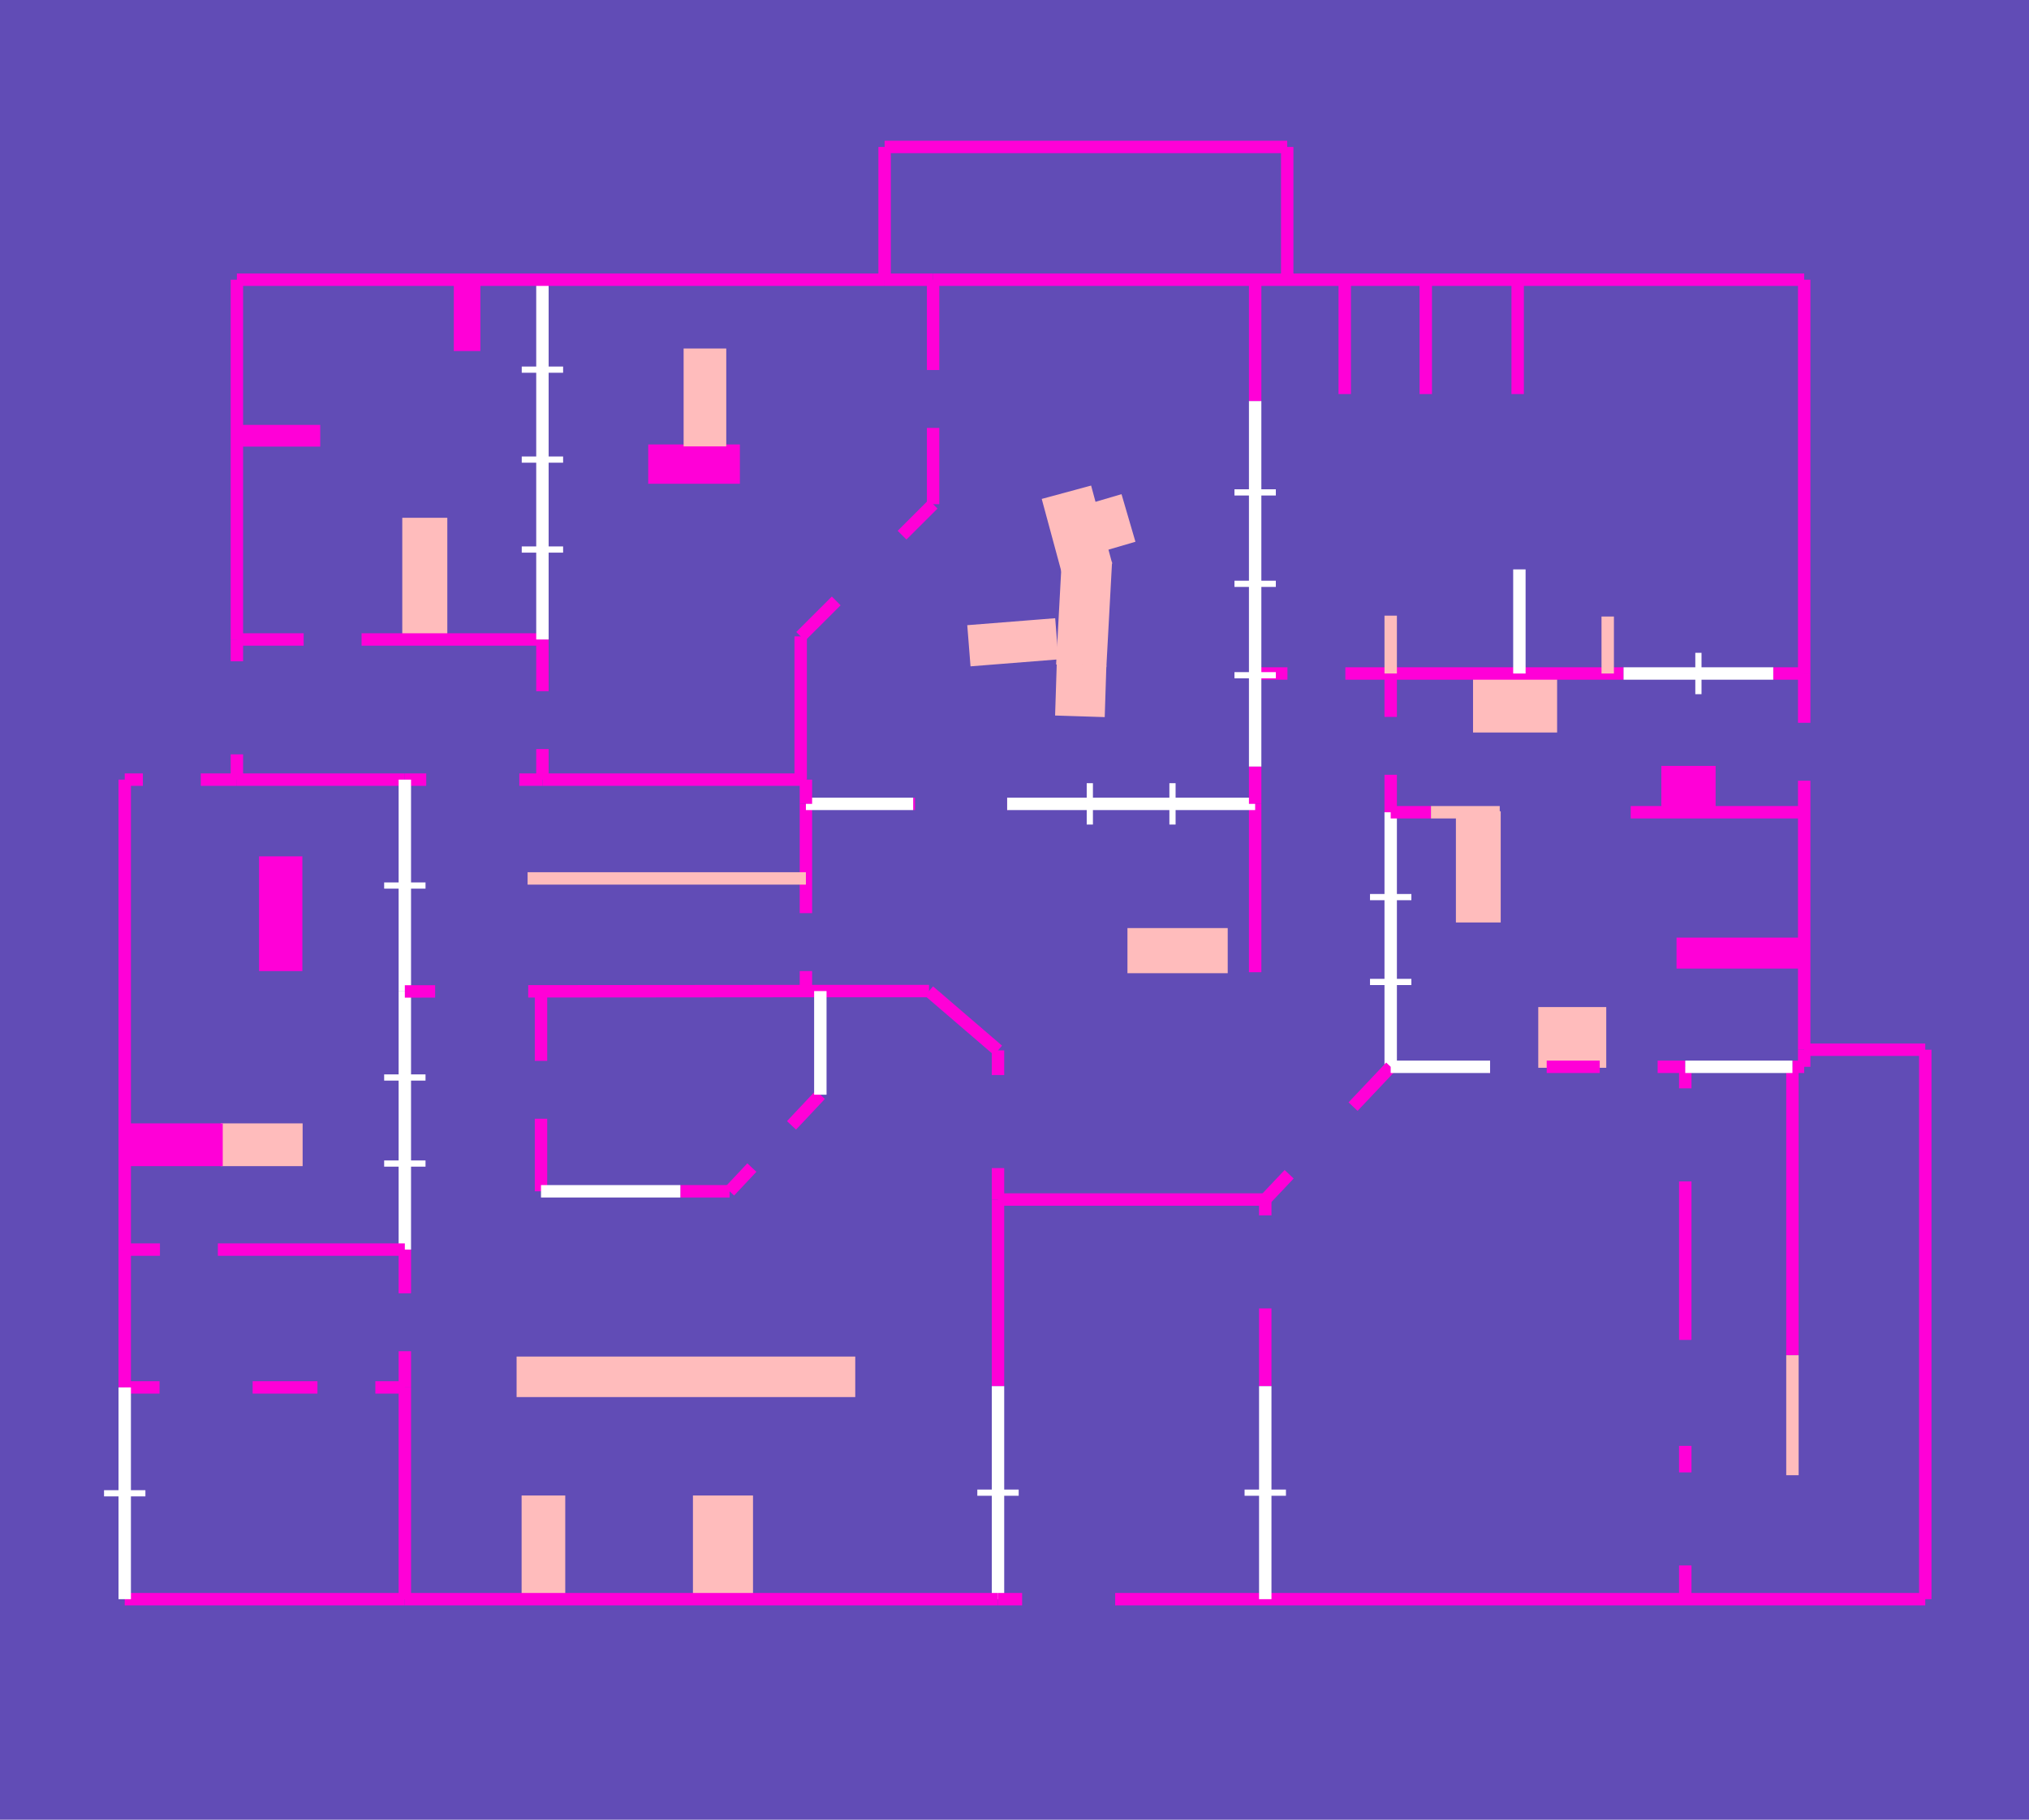
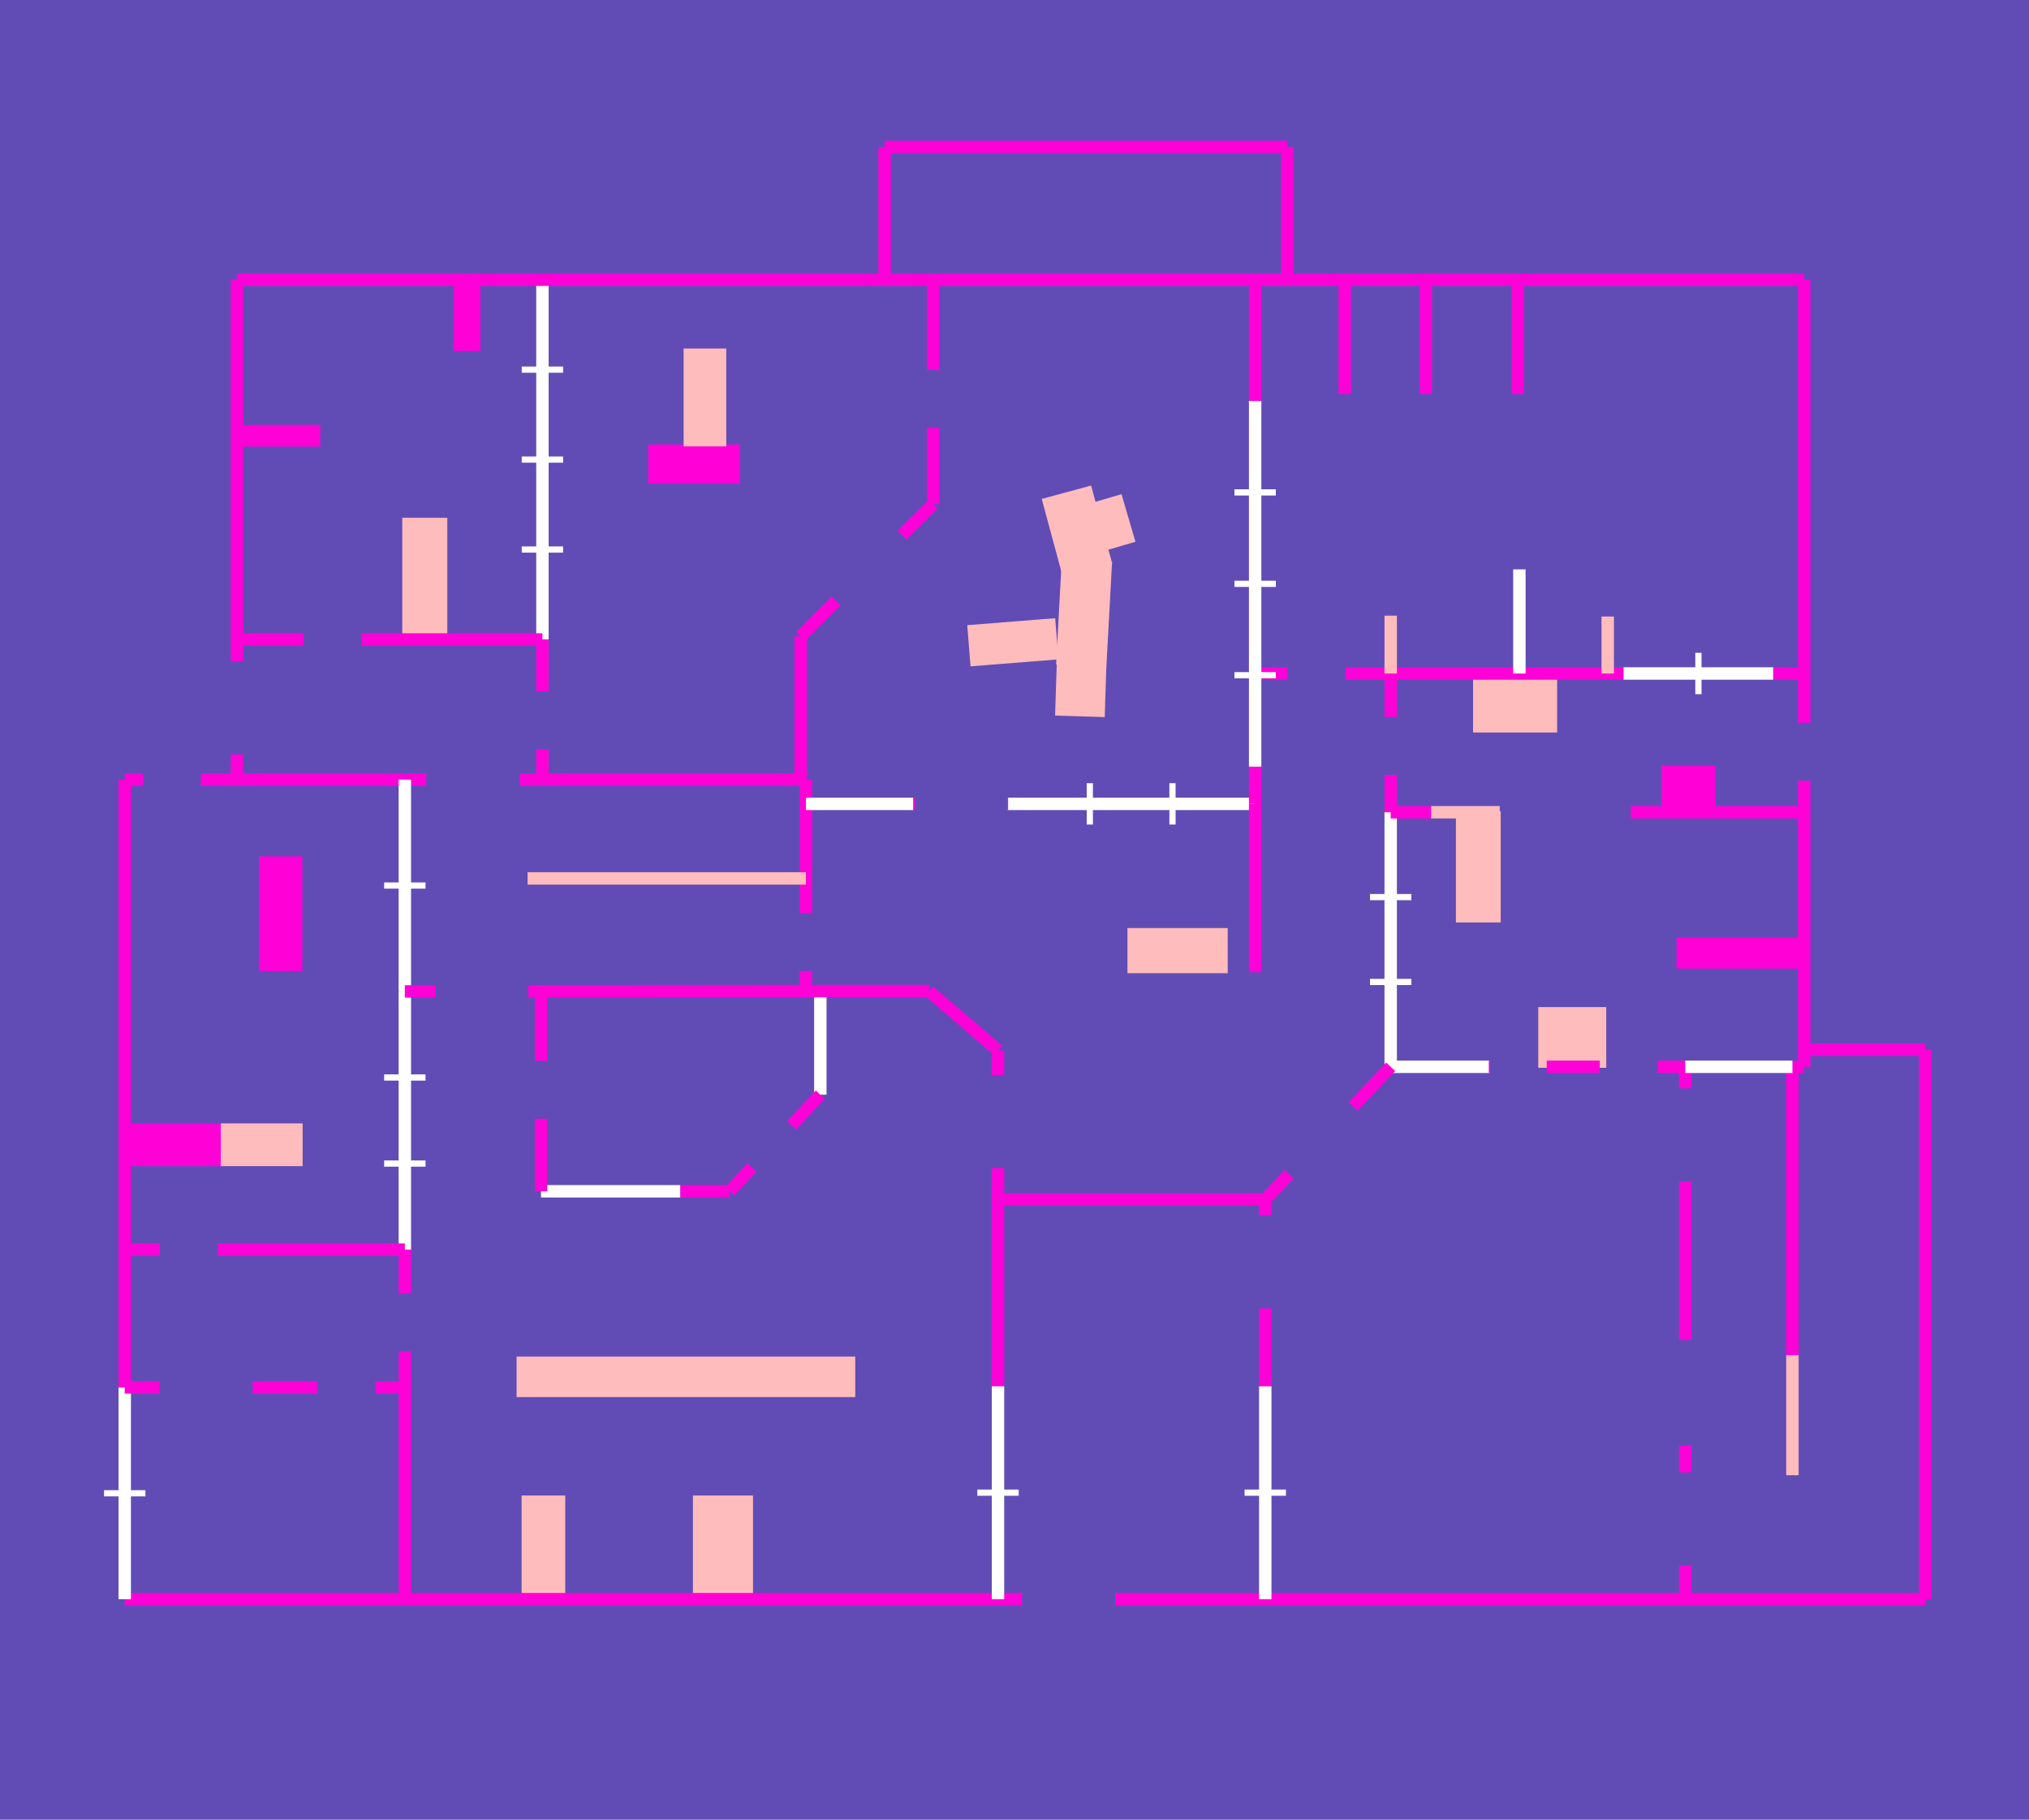
<svg xmlns="http://www.w3.org/2000/svg" viewBox="-377 -377 777 697">
  <rect fill="#614CB6" height="697" width="777" x="-377" y="-377" />
-   <path d="M27.433,103.294 L28.047,122.436 L46.298,121.851 L45.685,102.709 z" fill="#FFBCBC" stroke="#FFBCBC" stroke-width="0.75" transform="scale(1, -1)" />
-   <path d="M-160.915,-196.204 L-176.877,-196.204 L-176.877,-235.539 L-160.915,-235.539 z" fill="#FFBCBC" stroke="#FFBCBC" stroke-width="0.75" transform="scale(1, -1)" />
-   <path d="M-89.014,-196.204 L-111.264,-196.204 L-111.264,-235.539 L-89.014,-235.539 z" fill="#FFBCBC" stroke="#FFBCBC" stroke-width="0.75" transform="scale(1, -1)" />
-   <path d="M55.131,21.139 L92.773,21.139 L92.773,4.603 L55.131,4.603 z" fill="#FFBCBC" stroke="#FFBCBC" stroke-width="0.75" transform="scale(1, -1)" />
-   <path d="M-193.416,269.863 L-202.838,269.863 L-202.838,242.925 L-193.416,242.925 z" fill="#FF00D7" stroke="#FF00D7" stroke-width="0.75" transform="scale(1, -1)" />
-   <path d="M265.394,17.485 L313.915,17.485 L313.915,6.38 L265.394,6.38 z" fill="#FF00D7" stroke="#FF00D7" stroke-width="0.75" transform="scale(1, -1)" />
-   <path d="M-261.587,5.419 L-277.423,5.419 L-277.423,48.611 L-261.587,48.611 z" fill="#FF00D7" stroke="#FF00D7" stroke-width="0.75" transform="scale(1, -1)" />
  <path d="M237.735,-9.118 L212.451,-9.118 L212.451,-31.624 L237.735,-31.624 z" fill="#FFBCBC" stroke="#FFBCBC" stroke-width="0.75" transform="scale(1, -1)" />
-   <path d="M259.569,65.878 L279.616,65.878 L279.616,83.256 L259.569,83.256 z" fill="#FF00D7" stroke="#FF00D7" stroke-width="0.75" transform="scale(1, -1)" />
+   <path d="M-329.237,-69.298 L-292.08,-69.298 L-292.08,-53.668 L-329.237,-53.668 z" fill="#FF00D7" stroke="#FF00D7" stroke-width="0.75" transform="scale(1, -1)" />
  <path d="M-222.576,132.058 L-206.076,132.058 L-206.076,178.293 L-222.576,178.293 z" fill="#FFBCBC" stroke="#FFBCBC" stroke-width="0.75" transform="scale(1, -1)" />
-   <path d="M180.909,24.038 L197.318,24.038 L197.318,65.878 L180.909,65.878 z" fill="#FFBCBC" stroke="#FFBCBC" stroke-width="0.75" transform="scale(1, -1)" />
  <path d="M-4.996,122.172 L-6.187,137.188 L26.738,139.799 L27.929,124.783 z" fill="#FFBCBC" stroke="#FFBCBC" stroke-width="0.75" transform="scale(1, -1)" />
  <path d="M-286.286,206.316 L-254.744,206.316 L-254.744,213.869 L-286.286,213.869 z" fill="#FF00D7" stroke="#FF00D7" stroke-width="0.75" transform="scale(1, -1)" />
+   <path d="M57.347,169.74 L41.021,164.968 L35.905,182.47 L52.231,187.242 z" fill="#FFBCBC" stroke="#FFBCBC" stroke-width="0.75" transform="scale(1, -1)" />
+   <path d="M-128.392,206.386 L-94.039,206.386 L-94.039,192.075 L-128.392,192.075 z" fill="#FF00D7" stroke="#FF00D7" stroke-width="0.75" transform="scale(1, -1)" />
+   <path d="M-89.014,-196.204 L-111.264,-196.204 L-111.264,-235.539 L-89.014,-235.539 z" fill="#FFBCBC" stroke="#FFBCBC" stroke-width="0.75" transform="scale(1, -1)" />
+   <path d="M259.569,65.878 L279.616,65.878 L279.616,83.256 L259.569,83.256 z" fill="#FF00D7" stroke="#FF00D7" stroke-width="0.75" transform="scale(1, -1)" />
+   <path d="M27.433,103.294 L28.047,122.436 L46.298,121.851 L45.685,102.709 z" fill="#FFBCBC" stroke="#FFBCBC" stroke-width="0.75" transform="scale(1, -1)" />
+   <path d="M180.909,24.038 L197.318,24.038 L197.318,65.878 L180.909,65.878 z" fill="#FFBCBC" stroke="#FFBCBC" stroke-width="0.75" transform="scale(1, -1)" />
+   <path d="M-178.797,-142.984 L-49.859,-142.984 L-49.859,-157.753 L-178.797,-157.753 z" fill="#FFBCBC" stroke="#FFBCBC" stroke-width="0.75" transform="scale(1, -1)" />
+   <path d="M218.917,119.027 L187.47,119.027 L187.47,96.802 L218.917,96.802 z" fill="#FFBCBC" stroke="#FFBCBC" stroke-width="0.75" transform="scale(1, -1)" />
+   <path d="M-160.915,-196.204 L-176.877,-196.204 L-176.877,-235.539 L-160.915,-235.539 z" fill="#FFBCBC" stroke="#FFBCBC" stroke-width="0.75" transform="scale(1, -1)" />
+   <path d="M22.388,185.631 L40.575,190.551 L48.464,161.39 L30.277,156.47 z" fill="#FFBCBC" stroke="#FFBCBC" stroke-width="0.75" transform="scale(1, -1)" />
+   <path d="M-99.254,206.386 L-114.834,206.386 L-114.834,243.13 L-99.254,243.13 z" fill="#FFBCBC" stroke="#FFBCBC" stroke-width="0.75" transform="scale(1, -1)" />
+   <path d="M265.394,17.485 L313.915,17.485 L313.915,6.38 L265.394,6.38 z" fill="#FF00D7" stroke="#FF00D7" stroke-width="0.75" transform="scale(1, -1)" />
+   <path d="M-193.416,269.863 L-202.838,269.863 L-202.838,242.925 L-193.416,242.925 z" fill="#FF00D7" stroke="#FF00D7" stroke-width="0.75" transform="scale(1, -1)" />
+   <path d="M48.464,161.39 L46.319,121.838 L27.826,122.841 L29.971,162.393 z" fill="#FFBCBC" stroke="#FFBCBC" stroke-width="0.75" transform="scale(1, -1)" />
+   <path d="M55.131,21.139 L92.773,21.139 L92.773,4.603 L55.131,4.603 z" fill="#FFBCBC" stroke="#FFBCBC" stroke-width="0.75" transform="scale(1, -1)" />
+   <path d="M-261.587,5.419 L-277.423,5.419 L-277.423,48.611 L-261.587,48.611 z" fill="#FF00D7" stroke="#FF00D7" stroke-width="0.75" transform="scale(1, -1)" />
  <path d="M-292.08,-53.668 L-261.484,-53.668 L-261.484,-69.298 L-292.08,-69.298 z" fill="#FFBCBC" stroke="#FFBCBC" stroke-width="0.75" transform="scale(1, -1)" />
-   <path d="M-329.237,-69.298 L-292.08,-69.298 L-292.08,-53.668 L-329.237,-53.668 z" fill="#FF00D7" stroke="#FF00D7" stroke-width="0.75" transform="scale(1, -1)" />
-   <path d="M218.917,119.027 L187.47,119.027 L187.47,96.802 L218.917,96.802 z" fill="#FFBCBC" stroke="#FFBCBC" stroke-width="0.75" transform="scale(1, -1)" />
-   <path d="M-128.392,206.386 L-94.039,206.386 L-94.039,192.075 L-128.392,192.075 z" fill="#FF00D7" stroke="#FF00D7" stroke-width="0.75" transform="scale(1, -1)" />
-   <path d="M-178.797,-142.984 L-49.859,-142.984 L-49.859,-157.753 L-178.797,-157.753 z" fill="#FFBCBC" stroke="#FFBCBC" stroke-width="0.75" transform="scale(1, -1)" />
-   <path d="M57.347,169.74 L41.021,164.968 L35.905,182.47 L52.231,187.242 z" fill="#FFBCBC" stroke="#FFBCBC" stroke-width="0.75" transform="scale(1, -1)" />
-   <path d="M22.388,185.631 L40.575,190.551 L48.464,161.39 L30.277,156.47 z" fill="#FFBCBC" stroke="#FFBCBC" stroke-width="0.75" transform="scale(1, -1)" />
-   <path d="M48.464,161.39 L46.319,121.838 L27.826,122.841 L29.971,162.393 z" fill="#FFBCBC" stroke="#FFBCBC" stroke-width="0.75" transform="scale(1, -1)" />
-   <path d="M-99.254,206.386 L-114.834,206.386 L-114.834,243.13 L-99.254,243.13 z" fill="#FFBCBC" stroke="#FFBCBC" stroke-width="0.75" transform="scale(1, -1)" />
+   <path d="M268.367,-176.816 L268.367,-186.977 z" fill="none" stroke="#FF00D7" stroke-width="4.752" transform="scale(1, -1)" />
+   <path d="M268.367,-222.621 L268.367,-235.539 z" fill="none" stroke="#FF00D7" stroke-width="4.752" transform="scale(1, -1)" />
+   <path d="M-169.279,269.863 L-169.279,132.058 z" fill="none" stroke="#FFFFFF" stroke-width="4.752" transform="scale(1, -1)" />
+   <path d="M-177.2,235.412 L-161.359,235.412 z" fill="none" stroke="#FFFFFF" stroke-width="2.376" transform="scale(1, -1)" />
+   <path d="M-177.2,200.961 L-161.359,200.961 z" fill="none" stroke="#FFFFFF" stroke-width="2.376" transform="scale(1, -1)" />
+   <path d="M-177.2,166.51 L-161.359,166.51 z" fill="none" stroke="#FFFFFF" stroke-width="2.376" transform="scale(1, -1)" />
+   <path d="M103.656,119.027 L116.024,119.027 z" fill="none" stroke="#FF00D7" stroke-width="4.752" transform="scale(1, -1)" />
+   <path d="M138.202,119.027 L244.74,119.027 z" fill="none" stroke="#FF00D7" stroke-width="4.752" transform="scale(1, -1)" />
+   <path d="M115.932,269.863 L-19.669,269.863 z" fill="none" stroke="#FF00D7" stroke-width="4.752" transform="scale(1, -1)" />
+   <path d="M155.563,-31.624 L155.563,65.878 z" fill="none" stroke="#FFFFFF" stroke-width="4.752" transform="scale(1, -1)" />
+   <path d="M163.484,0.877 L147.643,0.877 z" fill="none" stroke="#FFFFFF" stroke-width="2.376" transform="scale(1, -1)" />
+   <path d="M163.484,33.377 L147.643,33.377 z" fill="none" stroke="#FFFFFF" stroke-width="2.376" transform="scale(1, -1)" />
+   <path d="M-221.969,-154.427 L-221.969,-140.566 z" fill="none" stroke="#FF00D7" stroke-width="4.752" transform="scale(1, -1)" />
+   <path d="M-221.969,-118.388 L-221.969,-101.643 z" fill="none" stroke="#FF00D7" stroke-width="4.752" transform="scale(1, -1)" />
+   <path d="M8.687,69.09 L103.656,69.09 z" fill="none" stroke="#FFFFFF" stroke-width="4.752" transform="scale(1, -1)" />
+   <path d="M40.344,61.169 L40.344,77.01 z" fill="none" stroke="#FFFFFF" stroke-width="2.376" transform="scale(1, -1)" />
+   <path d="M72,61.169 L72,77.01 z" fill="none" stroke="#FFFFFF" stroke-width="2.376" transform="scale(1, -1)" />
+   <path d="M-169.279,132.058 L-169.279,112.259 z" fill="none" stroke="#FF00D7" stroke-width="4.752" transform="scale(1, -1)" />
+   <path d="M-169.279,90.081 L-169.279,78.373 z" fill="none" stroke="#FF00D7" stroke-width="4.752" transform="scale(1, -1)" />
+   <path d="M313.915,-31.624 L309.407,-31.624 z" fill="none" stroke="#FF00D7" stroke-width="4.752" transform="scale(1, -1)" />
+   <path d="M-19.669,269.863 L-38.241,269.863 z" fill="none" stroke="#FF00D7" stroke-width="4.752" transform="scale(1, -1)" />
+   <path d="M107.528,-82.46 L5.182,-82.46 z" fill="none" stroke="#FF00D7" stroke-width="4.752" transform="scale(1, -1)" />
+   <path d="M-68.382,69.09 L-68.382,27.23 z" fill="none" stroke="#FF00D7" stroke-width="4.752" transform="scale(1, -1)" />
+   <path d="M-68.382,5.052 L-68.382,-2.617 z" fill="none" stroke="#FF00D7" stroke-width="4.752" transform="scale(1, -1)" />
+   <path d="M244.74,119.027 L302.063,119.027 z" fill="none" stroke="#FFFFFF" stroke-width="4.752" transform="scale(1, -1)" />
+   <path d="M273.401,111.107 L273.401,126.948 z" fill="none" stroke="#FFFFFF" stroke-width="2.376" transform="scale(1, -1)" />
+   <path d="M-62.85,-2.617 L-62.85,-42.309 z" fill="none" stroke="#FFFFFF" stroke-width="4.752" transform="scale(1, -1)" />
+   <path d="M-286.286,78.373 L-300.112,78.373 z" fill="none" stroke="#FF00D7" stroke-width="4.752" transform="scale(1, -1)" />
+   <path d="M-322.29,78.373 L-329.237,78.373 z" fill="none" stroke="#FF00D7" stroke-width="4.752" transform="scale(1, -1)" />
+   <path d="M204.845,158.904 L204.845,119.027 z" fill="none" stroke="#FFFFFF" stroke-width="4.752" transform="scale(1, -1)" />
+   <path d="M238.669,119.027 L238.669,140.852 z" fill="none" stroke="#FFBCBC" stroke-width="4.752" transform="scale(1, -1)" />
+   <path d="M313.915,-25.081 L360.278,-25.081 z" fill="none" stroke="#FF00D7" stroke-width="4.752" transform="scale(1, -1)" />
+   <path d="M-68.382,78.373 L-68.382,69.09 z" fill="none" stroke="#FF00D7" stroke-width="4.752" transform="scale(1, -1)" />
+   <path d="M204.186,269.863 L204.186,226.063 z" fill="none" stroke="#FF00D7" stroke-width="4.752" transform="scale(1, -1)" />
  <path d="M-221.969,78.373 L-286.286,78.373 z" fill="none" stroke="#FF00D7" stroke-width="4.752" transform="scale(1, -1)" />
-   <path d="M-116.455,-79.306 L-97.608,-79.306 z" fill="none" stroke="#FF00D7" stroke-width="4.752" transform="scale(1, -1)" />
+   <path d="M-38.241,320.713 L-38.241,269.863 z" fill="none" stroke="#FF00D7" stroke-width="4.752" transform="scale(1, -1)" />
+   <path d="M268.367,-31.624 L268.367,-39.88 z" fill="none" stroke="#FF00D7" stroke-width="4.752" transform="scale(1, -1)" />
+   <path d="M268.367,-75.524 L268.367,-136.231 z" fill="none" stroke="#FF00D7" stroke-width="4.752" transform="scale(1, -1)" />
+   <path d="M-221.969,-235.539 L5.182,-235.539 z" fill="none" stroke="#FF00D7" stroke-width="4.752" transform="scale(1, -1)" />
+   <path d="M5.182,-82.46 L5.182,-70.421 z" fill="none" stroke="#FF00D7" stroke-width="4.752" transform="scale(1, -1)" />
+   <path d="M5.182,-34.778 L5.182,-25.327 z" fill="none" stroke="#FF00D7" stroke-width="4.752" transform="scale(1, -1)" />
+   <path d="M313.915,119.027 L313.915,100.145 z" fill="none" stroke="#FF00D7" stroke-width="4.752" transform="scale(1, -1)" />
+   <path d="M313.915,77.967 L313.915,-25.081 z" fill="none" stroke="#FF00D7" stroke-width="4.752" transform="scale(1, -1)" />
+   <path d="M309.407,-142.095 L309.407,-31.624 z" fill="none" stroke="#FF00D7" stroke-width="4.752" transform="scale(1, -1)" />
+   <path d="M360.278,-235.539 L50.06,-235.539 z" fill="none" stroke="#FF00D7" stroke-width="4.752" transform="scale(1, -1)" />
+   <path d="M14.417,-235.539 L5.182,-235.539 z" fill="none" stroke="#FF00D7" stroke-width="4.752" transform="scale(1, -1)" />
+   <path d="M137.963,269.863 L137.963,226.063 z" fill="none" stroke="#FF00D7" stroke-width="4.752" transform="scale(1, -1)" />
+   <path d="M193.621,-31.624 L155.563,-31.624 z" fill="none" stroke="#FFFFFF" stroke-width="4.752" transform="scale(1, -1)" />
+   <path d="M-38.241,269.863 L-286.286,269.863 z" fill="none" stroke="#FF00D7" stroke-width="4.752" transform="scale(1, -1)" />
+   <path d="M-329.237,78.373 L-329.237,-101.643 z" fill="none" stroke="#FF00D7" stroke-width="4.752" transform="scale(1, -1)" />
+   <path d="M-329.237,-235.539 L-221.969,-235.539 z" fill="none" stroke="#FF00D7" stroke-width="4.752" transform="scale(1, -1)" />
  <path d="M-221.969,-101.643 L-221.969,-2.759 z" fill="none" stroke="#FFFFFF" stroke-width="4.752" transform="scale(1, -1)" />
  <path d="M-214.048,-68.682 L-229.889,-68.682 z" fill="none" stroke="#FFFFFF" stroke-width="2.376" transform="scale(1, -1)" />
  <path d="M-214.048,-35.72 L-229.889,-35.72 z" fill="none" stroke="#FFFFFF" stroke-width="2.376" transform="scale(1, -1)" />
-   <path d="M313.915,-31.624 L309.407,-31.624 z" fill="none" stroke="#FF00D7" stroke-width="4.752" transform="scale(1, -1)" />
-   <path d="M115.932,269.863 L-19.669,269.863 z" fill="none" stroke="#FF00D7" stroke-width="4.752" transform="scale(1, -1)" />
-   <path d="M-286.286,269.863 L-286.286,132.058 z" fill="none" stroke="#FF00D7" stroke-width="4.752" transform="scale(1, -1)" />
+   <path d="M247.474,65.878 L313.915,65.878 z" fill="none" stroke="#FF00D7" stroke-width="4.752" transform="scale(1, -1)" />
+   <path d="M309.407,-188.064 L309.407,-142.095 z" fill="none" stroke="#FFBCBC" stroke-width="4.752" transform="scale(1, -1)" />
+   <path d="M-221.969,-101.643 L-293.573,-101.643 z" fill="none" stroke="#FF00D7" stroke-width="4.752" transform="scale(1, -1)" />
+   <path d="M-315.751,-101.643 L-329.237,-101.643 z" fill="none" stroke="#FF00D7" stroke-width="4.752" transform="scale(1, -1)" />
+   <path d="M-329.237,-235.539 L-329.237,-154.427 z" fill="none" stroke="#FFFFFF" stroke-width="4.752" transform="scale(1, -1)" />
+   <path d="M-321.316,-194.983 L-337.158,-194.983 z" fill="none" stroke="#FFFFFF" stroke-width="2.376" transform="scale(1, -1)" />
  <path d="M-221.969,-235.539 L-221.969,-154.427 z" fill="none" stroke="#FF00D7" stroke-width="4.752" transform="scale(1, -1)" />
-   <path d="M155.563,-31.624 L155.563,65.878 z" fill="none" stroke="#FFFFFF" stroke-width="4.752" transform="scale(1, -1)" />
-   <path d="M163.484,0.877 L147.643,0.877 z" fill="none" stroke="#FFFFFF" stroke-width="2.376" transform="scale(1, -1)" />
-   <path d="M163.484,33.377 L147.643,33.377 z" fill="none" stroke="#FFFFFF" stroke-width="2.376" transform="scale(1, -1)" />
-   <path d="M302.063,119.027 L313.915,119.027 z" fill="none" stroke="#FF00D7" stroke-width="4.752" transform="scale(1, -1)" />
+   <path d="M-169.279,78.373 L-178.127,78.373 z" fill="none" stroke="#FF00D7" stroke-width="4.752" transform="scale(1, -1)" />
+   <path d="M-213.77,78.373 L-221.969,78.373 z" fill="none" stroke="#FF00D7" stroke-width="4.752" transform="scale(1, -1)" />
+   <path d="M-70.386,78.373 L-169.279,78.373 z" fill="none" stroke="#FF00D7" stroke-width="4.752" transform="scale(1, -1)" />
  <path d="M268.367,-31.624 L257.789,-31.624 z" fill="none" stroke="#FF00D7" stroke-width="4.752" transform="scale(1, -1)" />
  <path d="M235.611,-31.624 L215.309,-31.624 z" fill="none" stroke="#FF00D7" stroke-width="4.752" transform="scale(1, -1)" />
  <path d="M193.131,-31.624 L193.621,-31.624 z" fill="none" stroke="#FF00D7" stroke-width="4.752" transform="scale(1, -1)" />
-   <path d="M-169.825,-2.759 L-169.825,-29.345 z" fill="none" stroke="#FF00D7" stroke-width="4.752" transform="scale(1, -1)" />
-   <path d="M-169.825,-51.523 L-169.825,-79.306 z" fill="none" stroke="#FF00D7" stroke-width="4.752" transform="scale(1, -1)" />
-   <path d="M-169.279,78.373 L-178.127,78.373 z" fill="none" stroke="#FF00D7" stroke-width="4.752" transform="scale(1, -1)" />
-   <path d="M-213.77,78.373 L-221.969,78.373 z" fill="none" stroke="#FF00D7" stroke-width="4.752" transform="scale(1, -1)" />
-   <path d="M313.915,-25.081 L313.915,-31.624 z" fill="none" stroke="#FF00D7" stroke-width="4.752" transform="scale(1, -1)" />
-   <path d="M-21.237,-2.617 L-68.382,-2.617 z" fill="none" stroke="#FF00D7" stroke-width="4.752" transform="scale(1, -1)" />
+   <path d="M5.182,-25.327 L-21.237,-2.617 z" fill="none" stroke="#FF00D7" stroke-width="4.752" transform="scale(1, -1)" />
+   <path d="M103.656,269.863 L103.656,223.411 z" fill="none" stroke="#FF00D7" stroke-width="4.752" transform="scale(1, -1)" />
+   <path d="M313.915,119.027 L313.915,269.863 z" fill="none" stroke="#FF00D7" stroke-width="4.752" transform="scale(1, -1)" />
+   <path d="M-70.386,133.239 L-56.777,146.827 z" fill="none" stroke="#FF00D7" stroke-width="4.752" transform="scale(1, -1)" />
+   <path d="M-31.553,172.011 L-19.669,183.876 z" fill="none" stroke="#FF00D7" stroke-width="4.752" transform="scale(1, -1)" />
+   <path d="M-70.386,133.239 L-70.386,78.373 z" fill="none" stroke="#FF00D7" stroke-width="4.752" transform="scale(1, -1)" />
+   <path d="M-329.237,-101.643 L-329.237,-154.427 z" fill="none" stroke="#FF00D7" stroke-width="4.752" transform="scale(1, -1)" />
+   <path d="M5.182,-153.95 L5.182,-235.539 z" fill="none" stroke="#FFFFFF" stroke-width="4.752" transform="scale(1, -1)" />
+   <path d="M-2.739,-194.744 L13.103,-194.744 z" fill="none" stroke="#FFFFFF" stroke-width="2.376" transform="scale(1, -1)" />
  <path d="M-286.286,132.058 L-260.717,132.058 z" fill="none" stroke="#FF00D7" stroke-width="4.752" transform="scale(1, -1)" />
  <path d="M-238.539,132.058 L-169.279,132.058 z" fill="none" stroke="#FF00D7" stroke-width="4.752" transform="scale(1, -1)" />
+   <path d="M-38.241,320.713 L115.932,320.713 z" fill="none" stroke="#FF00D7" stroke-width="4.752" transform="scale(1, -1)" />
+   <path d="M-169.825,-79.306 L-116.455,-79.306 z" fill="none" stroke="#FFFFFF" stroke-width="4.752" transform="scale(1, -1)" />
+   <path d="M302.063,119.027 L313.915,119.027 z" fill="none" stroke="#FF00D7" stroke-width="4.752" transform="scale(1, -1)" />
+   <path d="M-221.969,-2.759 L-221.969,78.373 z" fill="none" stroke="#FFFFFF" stroke-width="4.752" transform="scale(1, -1)" />
+   <path d="M-214.048,37.807 L-229.889,37.807 z" fill="none" stroke="#FFFFFF" stroke-width="2.376" transform="scale(1, -1)" />
+   <path d="M197.318,65.878 L170.991,65.878 z" fill="none" stroke="#FFBCBC" stroke-width="4.752" transform="scale(1, -1)" />
+   <path d="M309.407,-31.624 L268.367,-31.624 z" fill="none" stroke="#FFFFFF" stroke-width="4.752" transform="scale(1, -1)" />
+   <path d="M-174.962,40.534 L-68.382,40.534 z" fill="none" stroke="#FFBCBC" stroke-width="4.752" transform="scale(1, -1)" />
+   <path d="M107.528,-153.95 L107.528,-235.539 z" fill="none" stroke="#FFFFFF" stroke-width="4.752" transform="scale(1, -1)" />
+   <path d="M99.608,-194.744 L115.449,-194.744 z" fill="none" stroke="#FFFFFF" stroke-width="2.376" transform="scale(1, -1)" />
+   <path d="M-329.237,-154.427 L-315.902,-154.427 z" fill="none" stroke="#FF00D7" stroke-width="4.752" transform="scale(1, -1)" />
+   <path d="M-280.258,-154.427 L-255.436,-154.427 z" fill="none" stroke="#FF00D7" stroke-width="4.752" transform="scale(1, -1)" />
+   <path d="M-233.258,-154.427 L-221.969,-154.427 z" fill="none" stroke="#FF00D7" stroke-width="4.752" transform="scale(1, -1)" />
+   <path d="M155.563,-31.624 L141.153,-46.874 z" fill="none" stroke="#FF00D7" stroke-width="4.752" transform="scale(1, -1)" />
+   <path d="M116.673,-72.782 L107.528,-82.46 z" fill="none" stroke="#FF00D7" stroke-width="4.752" transform="scale(1, -1)" />
+   <path d="M-221.969,-2.759 L-210.368,-2.748 z" fill="none" stroke="#FF00D7" stroke-width="4.752" transform="scale(1, -1)" />
+   <path d="M-174.724,-2.715 L-68.382,-2.617 z" fill="none" stroke="#FF00D7" stroke-width="4.752" transform="scale(1, -1)" />
+   <path d="M103.656,69.09 L103.656,83.346 z" fill="none" stroke="#FF00D7" stroke-width="4.752" transform="scale(1, -1)" />
+   <path d="M-21.237,-2.617 L-68.382,-2.617 z" fill="none" stroke="#FF00D7" stroke-width="4.752" transform="scale(1, -1)" />
+   <path d="M168.991,226.063 L168.991,269.863 z" fill="none" stroke="#FF00D7" stroke-width="4.752" transform="scale(1, -1)" />
+   <path d="M5.182,-82.46 L5.182,-153.95 z" fill="none" stroke="#FF00D7" stroke-width="4.752" transform="scale(1, -1)" />
+   <path d="M-70.386,78.373 L-68.382,78.373 z" fill="none" stroke="#FF00D7" stroke-width="4.752" transform="scale(1, -1)" />
  <path d="M-97.608,-79.306 L-89.074,-70.222 z" fill="none" stroke="#FF00D7" stroke-width="4.752" transform="scale(1, -1)" />
  <path d="M-73.889,-54.059 L-62.85,-42.309 z" fill="none" stroke="#FF00D7" stroke-width="4.752" transform="scale(1, -1)" />
-   <path d="M-169.279,132.058 L-169.279,112.259 z" fill="none" stroke="#FF00D7" stroke-width="4.752" transform="scale(1, -1)" />
-   <path d="M-169.279,90.081 L-169.279,78.373 z" fill="none" stroke="#FF00D7" stroke-width="4.752" transform="scale(1, -1)" />
-   <path d="M313.915,-25.081 L360.278,-25.081 z" fill="none" stroke="#FF00D7" stroke-width="4.752" transform="scale(1, -1)" />
-   <path d="M107.528,-82.46 L107.528,-88.522 z" fill="none" stroke="#FF00D7" stroke-width="4.752" transform="scale(1, -1)" />
-   <path d="M107.528,-124.165 L107.528,-153.95 z" fill="none" stroke="#FF00D7" stroke-width="4.752" transform="scale(1, -1)" />
-   <path d="M268.367,-31.624 L268.367,-39.88 z" fill="none" stroke="#FF00D7" stroke-width="4.752" transform="scale(1, -1)" />
-   <path d="M268.367,-75.524 L268.367,-136.231 z" fill="none" stroke="#FF00D7" stroke-width="4.752" transform="scale(1, -1)" />
-   <path d="M155.563,65.878 L170.991,65.878 z" fill="none" stroke="#FF00D7" stroke-width="4.752" transform="scale(1, -1)" />
-   <path d="M103.656,119.027 L116.024,119.027 z" fill="none" stroke="#FF00D7" stroke-width="4.752" transform="scale(1, -1)" />
-   <path d="M138.202,119.027 L244.74,119.027 z" fill="none" stroke="#FF00D7" stroke-width="4.752" transform="scale(1, -1)" />
-   <path d="M-286.286,78.373 L-300.112,78.373 z" fill="none" stroke="#FF00D7" stroke-width="4.752" transform="scale(1, -1)" />
-   <path d="M-322.29,78.373 L-329.237,78.373 z" fill="none" stroke="#FF00D7" stroke-width="4.752" transform="scale(1, -1)" />
-   <path d="M-70.386,78.373 L-169.279,78.373 z" fill="none" stroke="#FF00D7" stroke-width="4.752" transform="scale(1, -1)" />
-   <path d="M155.563,-31.624 L141.153,-46.874 z" fill="none" stroke="#FF00D7" stroke-width="4.752" transform="scale(1, -1)" />
-   <path d="M116.673,-72.782 L107.528,-82.46 z" fill="none" stroke="#FF00D7" stroke-width="4.752" transform="scale(1, -1)" />
-   <path d="M103.656,4.603 L103.656,69.09 z" fill="none" stroke="#FF00D7" stroke-width="4.752" transform="scale(1, -1)" />
-   <path d="M-68.382,69.09 L-68.382,27.23 z" fill="none" stroke="#FF00D7" stroke-width="4.752" transform="scale(1, -1)" />
-   <path d="M-68.382,5.052 L-68.382,-2.617 z" fill="none" stroke="#FF00D7" stroke-width="4.752" transform="scale(1, -1)" />
-   <path d="M5.182,-82.46 L5.182,-153.95 z" fill="none" stroke="#FF00D7" stroke-width="4.752" transform="scale(1, -1)" />
-   <path d="M168.991,226.063 L168.991,269.863 z" fill="none" stroke="#FF00D7" stroke-width="4.752" transform="scale(1, -1)" />
-   <path d="M-38.241,320.713 L115.932,320.713 z" fill="none" stroke="#FF00D7" stroke-width="4.752" transform="scale(1, -1)" />
+   <path d="M-116.455,-79.306 L-97.608,-79.306 z" fill="none" stroke="#FF00D7" stroke-width="4.752" transform="scale(1, -1)" />
+   <path d="M155.563,141.184 L155.563,119.027 z" fill="none" stroke="#FFBCBC" stroke-width="4.752" transform="scale(1, -1)" />
  <path d="M8.687,69.09 L9.055,69.09 z" fill="none" stroke="#FF00D7" stroke-width="4.752" transform="scale(1, -1)" />
  <path d="M-26.589,69.09 L-27.305,69.09 z" fill="none" stroke="#FF00D7" stroke-width="4.752" transform="scale(1, -1)" />
-   <path d="M193.621,-31.624 L155.563,-31.624 z" fill="none" stroke="#FFFFFF" stroke-width="4.752" transform="scale(1, -1)" />
-   <path d="M-169.825,-79.306 L-116.455,-79.306 z" fill="none" stroke="#FFFFFF" stroke-width="4.752" transform="scale(1, -1)" />
+   <path d="M-27.305,69.09 L-68.382,69.09 z" fill="none" stroke="#FFFFFF" stroke-width="4.752" transform="scale(1, -1)" />
+   <path d="M103.656,4.603 L103.656,69.09 z" fill="none" stroke="#FF00D7" stroke-width="4.752" transform="scale(1, -1)" />
+   <path d="M-286.286,269.863 L-286.286,132.058 z" fill="none" stroke="#FF00D7" stroke-width="4.752" transform="scale(1, -1)" />
+   <path d="M115.932,320.713 L115.932,269.863 z" fill="none" stroke="#FF00D7" stroke-width="4.752" transform="scale(1, -1)" />
+   <path d="M155.563,65.878 L170.991,65.878 z" fill="none" stroke="#FF00D7" stroke-width="4.752" transform="scale(1, -1)" />
+   <path d="M313.915,269.863 L115.932,269.863 z" fill="none" stroke="#FF00D7" stroke-width="4.752" transform="scale(1, -1)" />
  <path d="M103.656,223.411 L103.656,83.346 z" fill="none" stroke="#FFFFFF" stroke-width="4.752" transform="scale(1, -1)" />
  <path d="M95.735,188.395 L111.576,188.395 z" fill="none" stroke="#FFFFFF" stroke-width="2.376" transform="scale(1, -1)" />
  <path d="M95.735,153.378 L111.576,153.378 z" fill="none" stroke="#FFFFFF" stroke-width="2.376" transform="scale(1, -1)" />
  <path d="M95.735,118.362 L111.576,118.362 z" fill="none" stroke="#FFFFFF" stroke-width="2.376" transform="scale(1, -1)" />
-   <path d="M-221.969,-154.427 L-221.969,-140.566 z" fill="none" stroke="#FF00D7" stroke-width="4.752" transform="scale(1, -1)" />
-   <path d="M-221.969,-118.388 L-221.969,-101.643 z" fill="none" stroke="#FF00D7" stroke-width="4.752" transform="scale(1, -1)" />
-   <path d="M238.669,119.027 L238.669,140.852 z" fill="none" stroke="#FFBCBC" stroke-width="4.752" transform="scale(1, -1)" />
-   <path d="M-169.279,269.863 L-169.279,132.058 z" fill="none" stroke="#FFFFFF" stroke-width="4.752" transform="scale(1, -1)" />
-   <path d="M-177.2,235.412 L-161.359,235.412 z" fill="none" stroke="#FFFFFF" stroke-width="2.376" transform="scale(1, -1)" />
-   <path d="M-177.2,200.961 L-161.359,200.961 z" fill="none" stroke="#FFFFFF" stroke-width="2.376" transform="scale(1, -1)" />
-   <path d="M-177.2,166.51 L-161.359,166.51 z" fill="none" stroke="#FFFFFF" stroke-width="2.376" transform="scale(1, -1)" />
-   <path d="M268.367,-176.816 L268.367,-186.977 z" fill="none" stroke="#FF00D7" stroke-width="4.752" transform="scale(1, -1)" />
-   <path d="M268.367,-222.621 L268.367,-235.539 z" fill="none" stroke="#FF00D7" stroke-width="4.752" transform="scale(1, -1)" />
-   <path d="M-329.237,-101.643 L-329.237,-154.427 z" fill="none" stroke="#FF00D7" stroke-width="4.752" transform="scale(1, -1)" />
-   <path d="M-27.305,69.09 L-68.382,69.09 z" fill="none" stroke="#FFFFFF" stroke-width="4.752" transform="scale(1, -1)" />
-   <path d="M-221.969,-2.759 L-221.969,78.373 z" fill="none" stroke="#FFFFFF" stroke-width="4.752" transform="scale(1, -1)" />
-   <path d="M-214.048,37.807 L-229.889,37.807 z" fill="none" stroke="#FFFFFF" stroke-width="2.376" transform="scale(1, -1)" />
-   <path d="M197.318,65.878 L170.991,65.878 z" fill="none" stroke="#FFBCBC" stroke-width="4.752" transform="scale(1, -1)" />
-   <path d="M309.407,-142.095 L309.407,-31.624 z" fill="none" stroke="#FF00D7" stroke-width="4.752" transform="scale(1, -1)" />
-   <path d="M247.474,65.878 L313.915,65.878 z" fill="none" stroke="#FF00D7" stroke-width="4.752" transform="scale(1, -1)" />
-   <path d="M155.563,141.184 L155.563,119.027 z" fill="none" stroke="#FFBCBC" stroke-width="4.752" transform="scale(1, -1)" />
-   <path d="M244.74,119.027 L302.063,119.027 z" fill="none" stroke="#FFFFFF" stroke-width="4.752" transform="scale(1, -1)" />
-   <path d="M273.401,111.107 L273.401,126.948 z" fill="none" stroke="#FFFFFF" stroke-width="2.376" transform="scale(1, -1)" />
-   <path d="M-19.669,269.863 L-38.241,269.863 z" fill="none" stroke="#FF00D7" stroke-width="4.752" transform="scale(1, -1)" />
-   <path d="M5.182,-153.95 L5.182,-235.539 z" fill="none" stroke="#FFFFFF" stroke-width="4.752" transform="scale(1, -1)" />
-   <path d="M-2.739,-194.744 L13.103,-194.744 z" fill="none" stroke="#FFFFFF" stroke-width="2.376" transform="scale(1, -1)" />
+   <path d="M313.915,-25.081 L313.915,-31.624 z" fill="none" stroke="#FF00D7" stroke-width="4.752" transform="scale(1, -1)" />
+   <path d="M-19.669,183.876 L-19.669,213.09 z" fill="none" stroke="#FF00D7" stroke-width="4.752" transform="scale(1, -1)" />
+   <path d="M-19.669,235.268 L-19.669,269.863 z" fill="none" stroke="#FF00D7" stroke-width="4.752" transform="scale(1, -1)" />
+   <path d="M107.528,-82.46 L107.528,-88.522 z" fill="none" stroke="#FF00D7" stroke-width="4.752" transform="scale(1, -1)" />
+   <path d="M107.528,-124.165 L107.528,-153.95 z" fill="none" stroke="#FF00D7" stroke-width="4.752" transform="scale(1, -1)" />
+   <path d="M-169.825,-2.759 L-169.825,-29.345 z" fill="none" stroke="#FF00D7" stroke-width="4.752" transform="scale(1, -1)" />
+   <path d="M-169.825,-51.523 L-169.825,-79.306 z" fill="none" stroke="#FF00D7" stroke-width="4.752" transform="scale(1, -1)" />
+   <path d="M360.278,-235.539 L360.278,-25.081 z" fill="none" stroke="#FF00D7" stroke-width="4.752" transform="scale(1, -1)" />
+   <path d="M-286.286,78.373 L-286.286,88.059 z" fill="none" stroke="#FF00D7" stroke-width="4.752" transform="scale(1, -1)" />
+   <path d="M-286.286,123.702 L-286.286,132.058 z" fill="none" stroke="#FF00D7" stroke-width="4.752" transform="scale(1, -1)" />
  <path d="M155.563,119.027 L155.563,102.406 z" fill="none" stroke="#FF00D7" stroke-width="4.752" transform="scale(1, -1)" />
  <path d="M155.563,80.228 L155.563,65.878 z" fill="none" stroke="#FF00D7" stroke-width="4.752" transform="scale(1, -1)" />
-   <path d="M-329.237,-154.427 L-315.902,-154.427 z" fill="none" stroke="#FF00D7" stroke-width="4.752" transform="scale(1, -1)" />
-   <path d="M-280.258,-154.427 L-255.436,-154.427 z" fill="none" stroke="#FF00D7" stroke-width="4.752" transform="scale(1, -1)" />
-   <path d="M-233.258,-154.427 L-221.969,-154.427 z" fill="none" stroke="#FF00D7" stroke-width="4.752" transform="scale(1, -1)" />
-   <path d="M313.915,119.027 L313.915,269.863 z" fill="none" stroke="#FF00D7" stroke-width="4.752" transform="scale(1, -1)" />
-   <path d="M204.186,269.863 L204.186,226.063 z" fill="none" stroke="#FF00D7" stroke-width="4.752" transform="scale(1, -1)" />
-   <path d="M309.407,-31.624 L268.367,-31.624 z" fill="none" stroke="#FFFFFF" stroke-width="4.752" transform="scale(1, -1)" />
-   <path d="M-68.382,78.373 L-68.382,69.09 z" fill="none" stroke="#FF00D7" stroke-width="4.752" transform="scale(1, -1)" />
-   <path d="M-70.386,133.239 L-70.386,78.373 z" fill="none" stroke="#FF00D7" stroke-width="4.752" transform="scale(1, -1)" />
-   <path d="M-38.241,320.713 L-38.241,269.863 z" fill="none" stroke="#FF00D7" stroke-width="4.752" transform="scale(1, -1)" />
-   <path d="M-221.969,-235.539 L5.182,-235.539 z" fill="none" stroke="#FF00D7" stroke-width="4.752" transform="scale(1, -1)" />
-   <path d="M309.407,-188.064 L309.407,-142.095 z" fill="none" stroke="#FFBCBC" stroke-width="4.752" transform="scale(1, -1)" />
-   <path d="M-174.962,40.534 L-68.382,40.534 z" fill="none" stroke="#FFBCBC" stroke-width="4.752" transform="scale(1, -1)" />
-   <path d="M-286.286,78.373 L-286.286,88.059 z" fill="none" stroke="#FF00D7" stroke-width="4.752" transform="scale(1, -1)" />
-   <path d="M-286.286,123.702 L-286.286,132.058 z" fill="none" stroke="#FF00D7" stroke-width="4.752" transform="scale(1, -1)" />
-   <path d="M313.915,119.027 L313.915,100.145 z" fill="none" stroke="#FF00D7" stroke-width="4.752" transform="scale(1, -1)" />
-   <path d="M313.915,77.967 L313.915,-25.081 z" fill="none" stroke="#FF00D7" stroke-width="4.752" transform="scale(1, -1)" />
-   <path d="M-329.237,78.373 L-329.237,-101.643 z" fill="none" stroke="#FF00D7" stroke-width="4.752" transform="scale(1, -1)" />
-   <path d="M204.845,158.904 L204.845,119.027 z" fill="none" stroke="#FFFFFF" stroke-width="4.752" transform="scale(1, -1)" />
-   <path d="M-221.969,-101.643 L-293.573,-101.643 z" fill="none" stroke="#FF00D7" stroke-width="4.752" transform="scale(1, -1)" />
-   <path d="M-315.751,-101.643 L-329.237,-101.643 z" fill="none" stroke="#FF00D7" stroke-width="4.752" transform="scale(1, -1)" />
-   <path d="M-221.969,-2.759 L-210.368,-2.748 z" fill="none" stroke="#FF00D7" stroke-width="4.752" transform="scale(1, -1)" />
-   <path d="M-174.724,-2.715 L-68.382,-2.617 z" fill="none" stroke="#FF00D7" stroke-width="4.752" transform="scale(1, -1)" />
-   <path d="M313.915,269.863 L115.932,269.863 z" fill="none" stroke="#FF00D7" stroke-width="4.752" transform="scale(1, -1)" />
-   <path d="M-70.386,78.373 L-68.382,78.373 z" fill="none" stroke="#FF00D7" stroke-width="4.752" transform="scale(1, -1)" />
-   <path d="M115.932,320.713 L115.932,269.863 z" fill="none" stroke="#FF00D7" stroke-width="4.752" transform="scale(1, -1)" />
-   <path d="M360.278,-235.539 L50.06,-235.539 z" fill="none" stroke="#FF00D7" stroke-width="4.752" transform="scale(1, -1)" />
-   <path d="M14.417,-235.539 L5.182,-235.539 z" fill="none" stroke="#FF00D7" stroke-width="4.752" transform="scale(1, -1)" />
-   <path d="M8.687,69.09 L103.656,69.09 z" fill="none" stroke="#FFFFFF" stroke-width="4.752" transform="scale(1, -1)" />
-   <path d="M40.344,61.169 L40.344,77.01 z" fill="none" stroke="#FFFFFF" stroke-width="2.376" transform="scale(1, -1)" />
-   <path d="M72,61.169 L72,77.01 z" fill="none" stroke="#FFFFFF" stroke-width="2.376" transform="scale(1, -1)" />
-   <path d="M-70.386,133.239 L-56.777,146.827 z" fill="none" stroke="#FF00D7" stroke-width="4.752" transform="scale(1, -1)" />
-   <path d="M-31.553,172.011 L-19.669,183.876 z" fill="none" stroke="#FF00D7" stroke-width="4.752" transform="scale(1, -1)" />
-   <path d="M107.528,-82.46 L5.182,-82.46 z" fill="none" stroke="#FF00D7" stroke-width="4.752" transform="scale(1, -1)" />
-   <path d="M-62.85,-2.617 L-62.85,-42.309 z" fill="none" stroke="#FFFFFF" stroke-width="4.752" transform="scale(1, -1)" />
-   <path d="M5.182,-25.327 L-21.237,-2.617 z" fill="none" stroke="#FF00D7" stroke-width="4.752" transform="scale(1, -1)" />
-   <path d="M-329.237,-235.539 L-221.969,-235.539 z" fill="none" stroke="#FF00D7" stroke-width="4.752" transform="scale(1, -1)" />
-   <path d="M360.278,-235.539 L360.278,-25.081 z" fill="none" stroke="#FF00D7" stroke-width="4.752" transform="scale(1, -1)" />
-   <path d="M107.528,-153.95 L107.528,-235.539 z" fill="none" stroke="#FFFFFF" stroke-width="4.752" transform="scale(1, -1)" />
-   <path d="M99.608,-194.744 L115.449,-194.744 z" fill="none" stroke="#FFFFFF" stroke-width="2.376" transform="scale(1, -1)" />
-   <path d="M103.656,69.09 L103.656,83.346 z" fill="none" stroke="#FF00D7" stroke-width="4.752" transform="scale(1, -1)" />
-   <path d="M5.182,-82.46 L5.182,-70.421 z" fill="none" stroke="#FF00D7" stroke-width="4.752" transform="scale(1, -1)" />
-   <path d="M5.182,-34.778 L5.182,-25.327 z" fill="none" stroke="#FF00D7" stroke-width="4.752" transform="scale(1, -1)" />
-   <path d="M103.656,269.863 L103.656,223.411 z" fill="none" stroke="#FF00D7" stroke-width="4.752" transform="scale(1, -1)" />
-   <path d="M-38.241,269.863 L-286.286,269.863 z" fill="none" stroke="#FF00D7" stroke-width="4.752" transform="scale(1, -1)" />
-   <path d="M137.963,269.863 L137.963,226.063 z" fill="none" stroke="#FF00D7" stroke-width="4.752" transform="scale(1, -1)" />
-   <path d="M-329.237,-235.539 L-329.237,-154.427 z" fill="none" stroke="#FFFFFF" stroke-width="4.752" transform="scale(1, -1)" />
-   <path d="M-321.316,-194.983 L-337.158,-194.983 z" fill="none" stroke="#FFFFFF" stroke-width="2.376" transform="scale(1, -1)" />
-   <path d="M-19.669,183.876 L-19.669,213.09 z" fill="none" stroke="#FF00D7" stroke-width="4.752" transform="scale(1, -1)" />
-   <path d="M-19.669,235.268 L-19.669,269.863 z" fill="none" stroke="#FF00D7" stroke-width="4.752" transform="scale(1, -1)" />
</svg>
